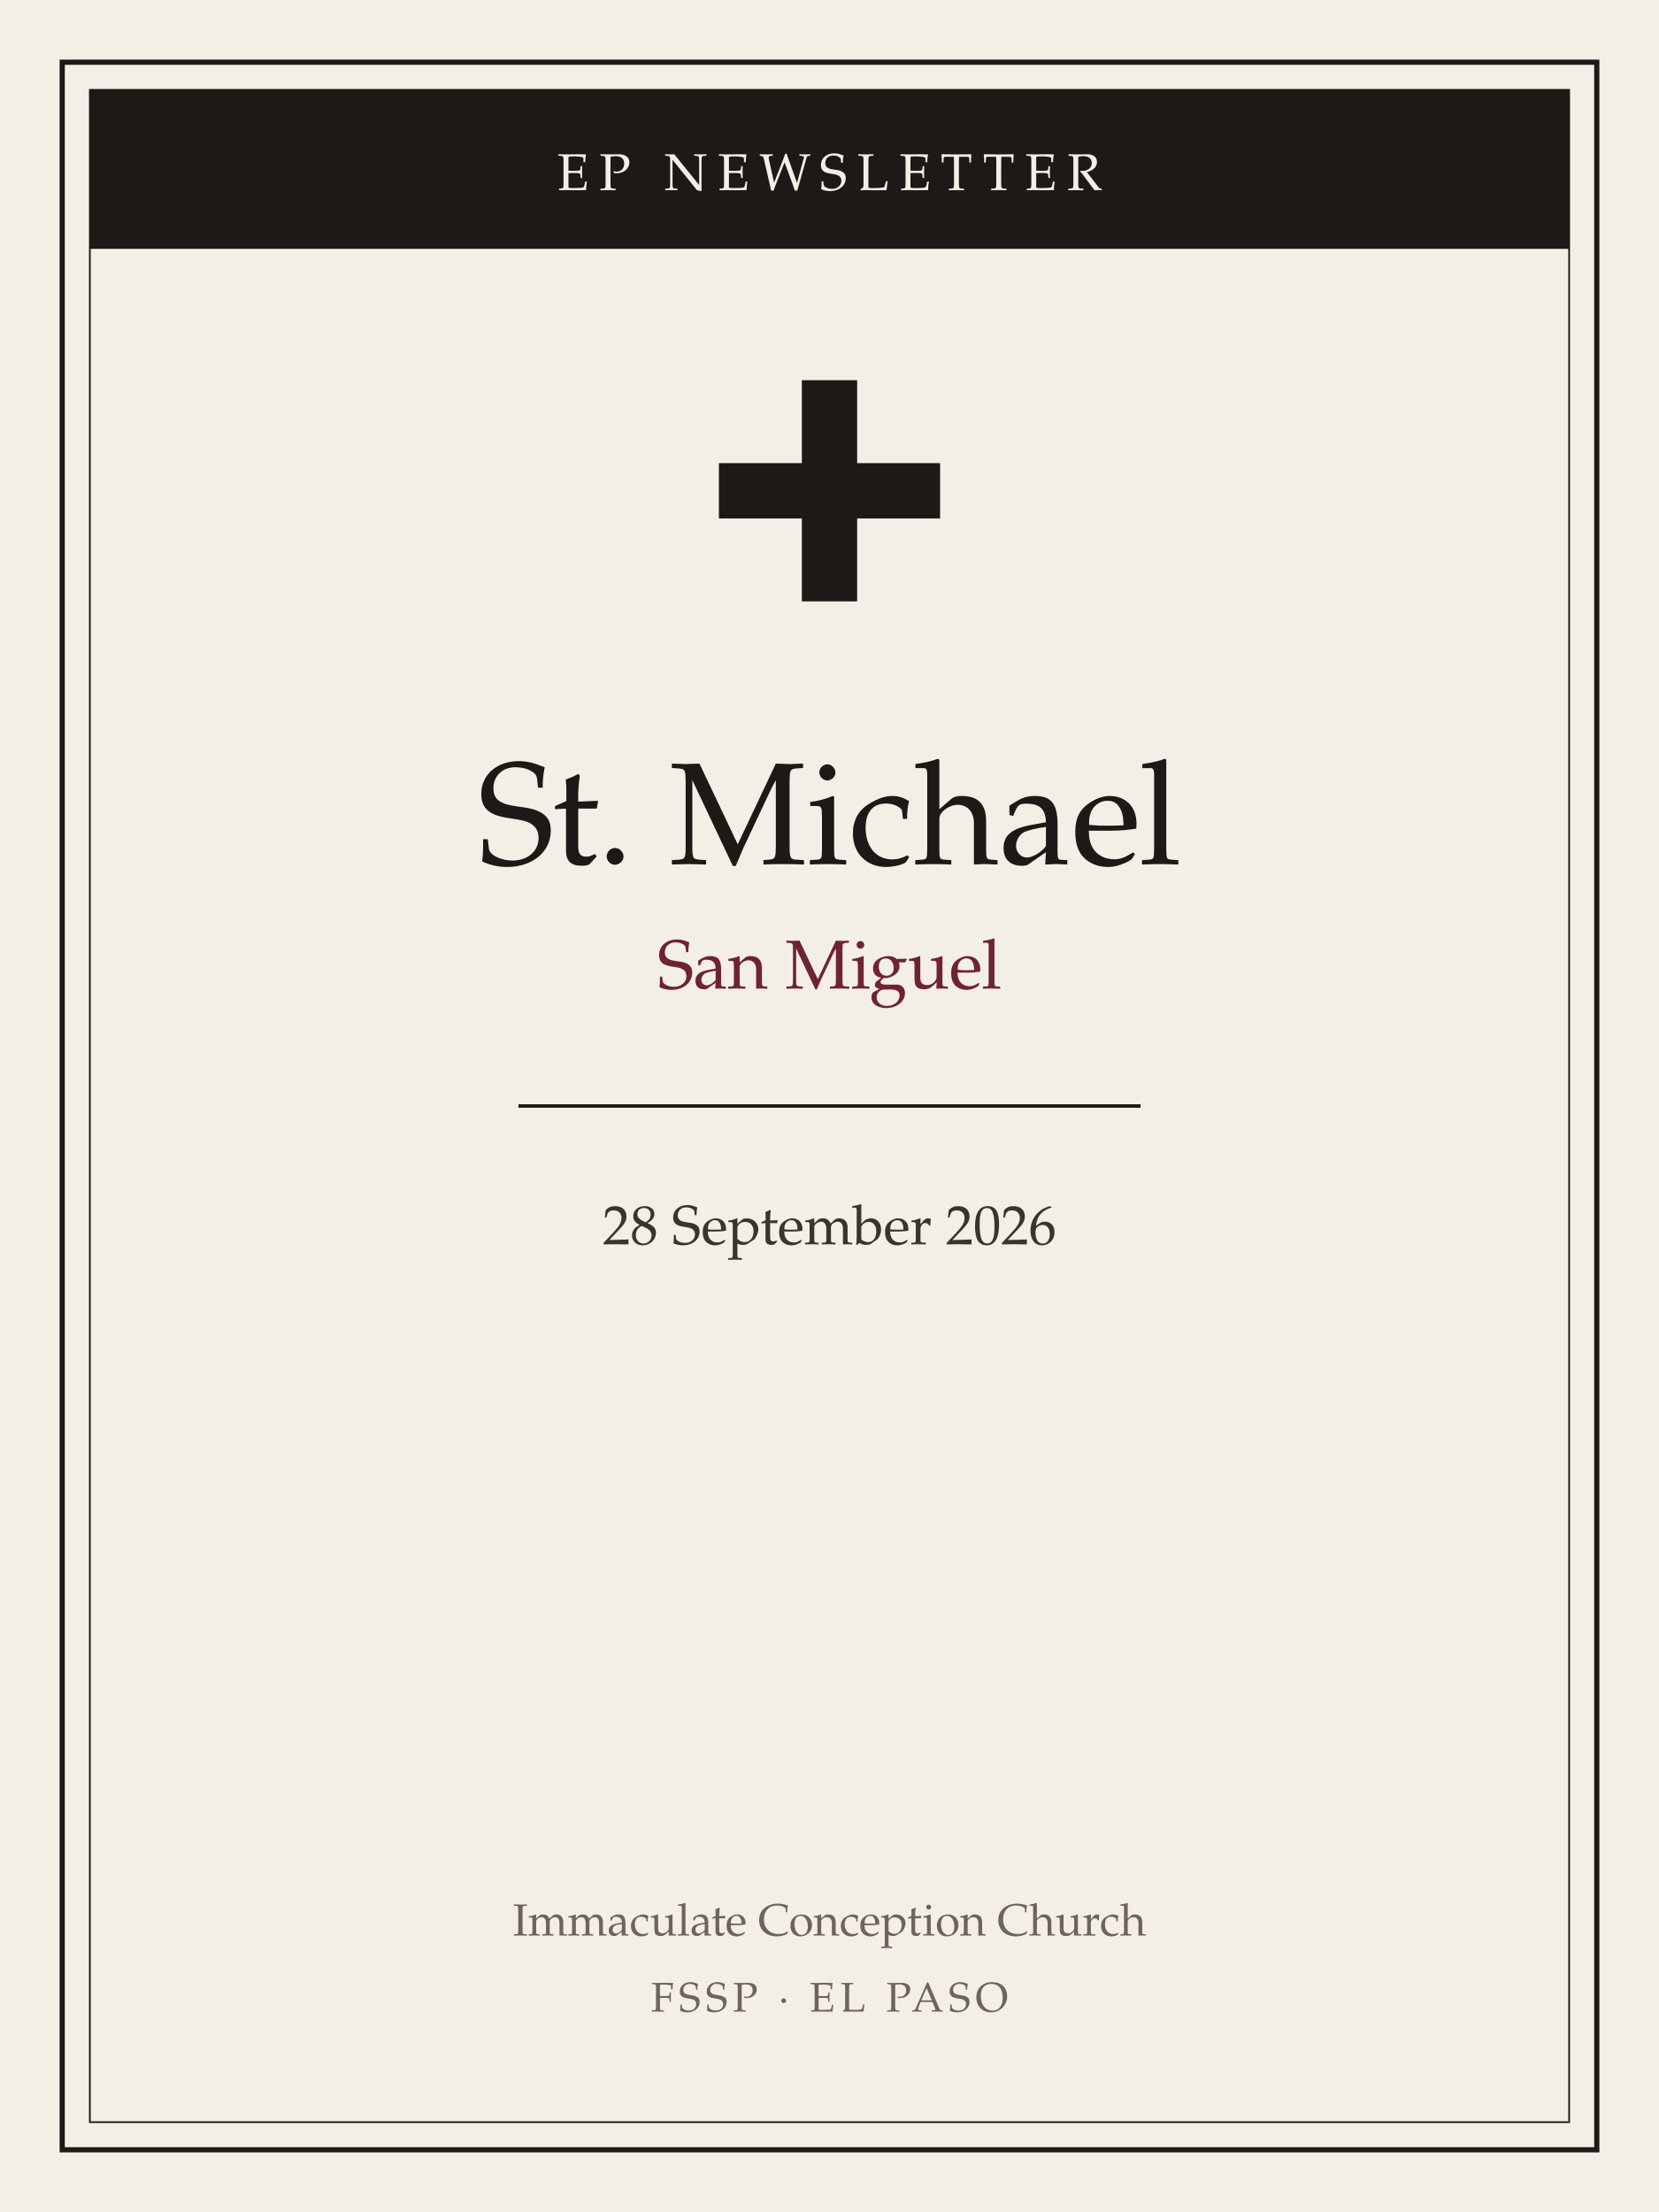
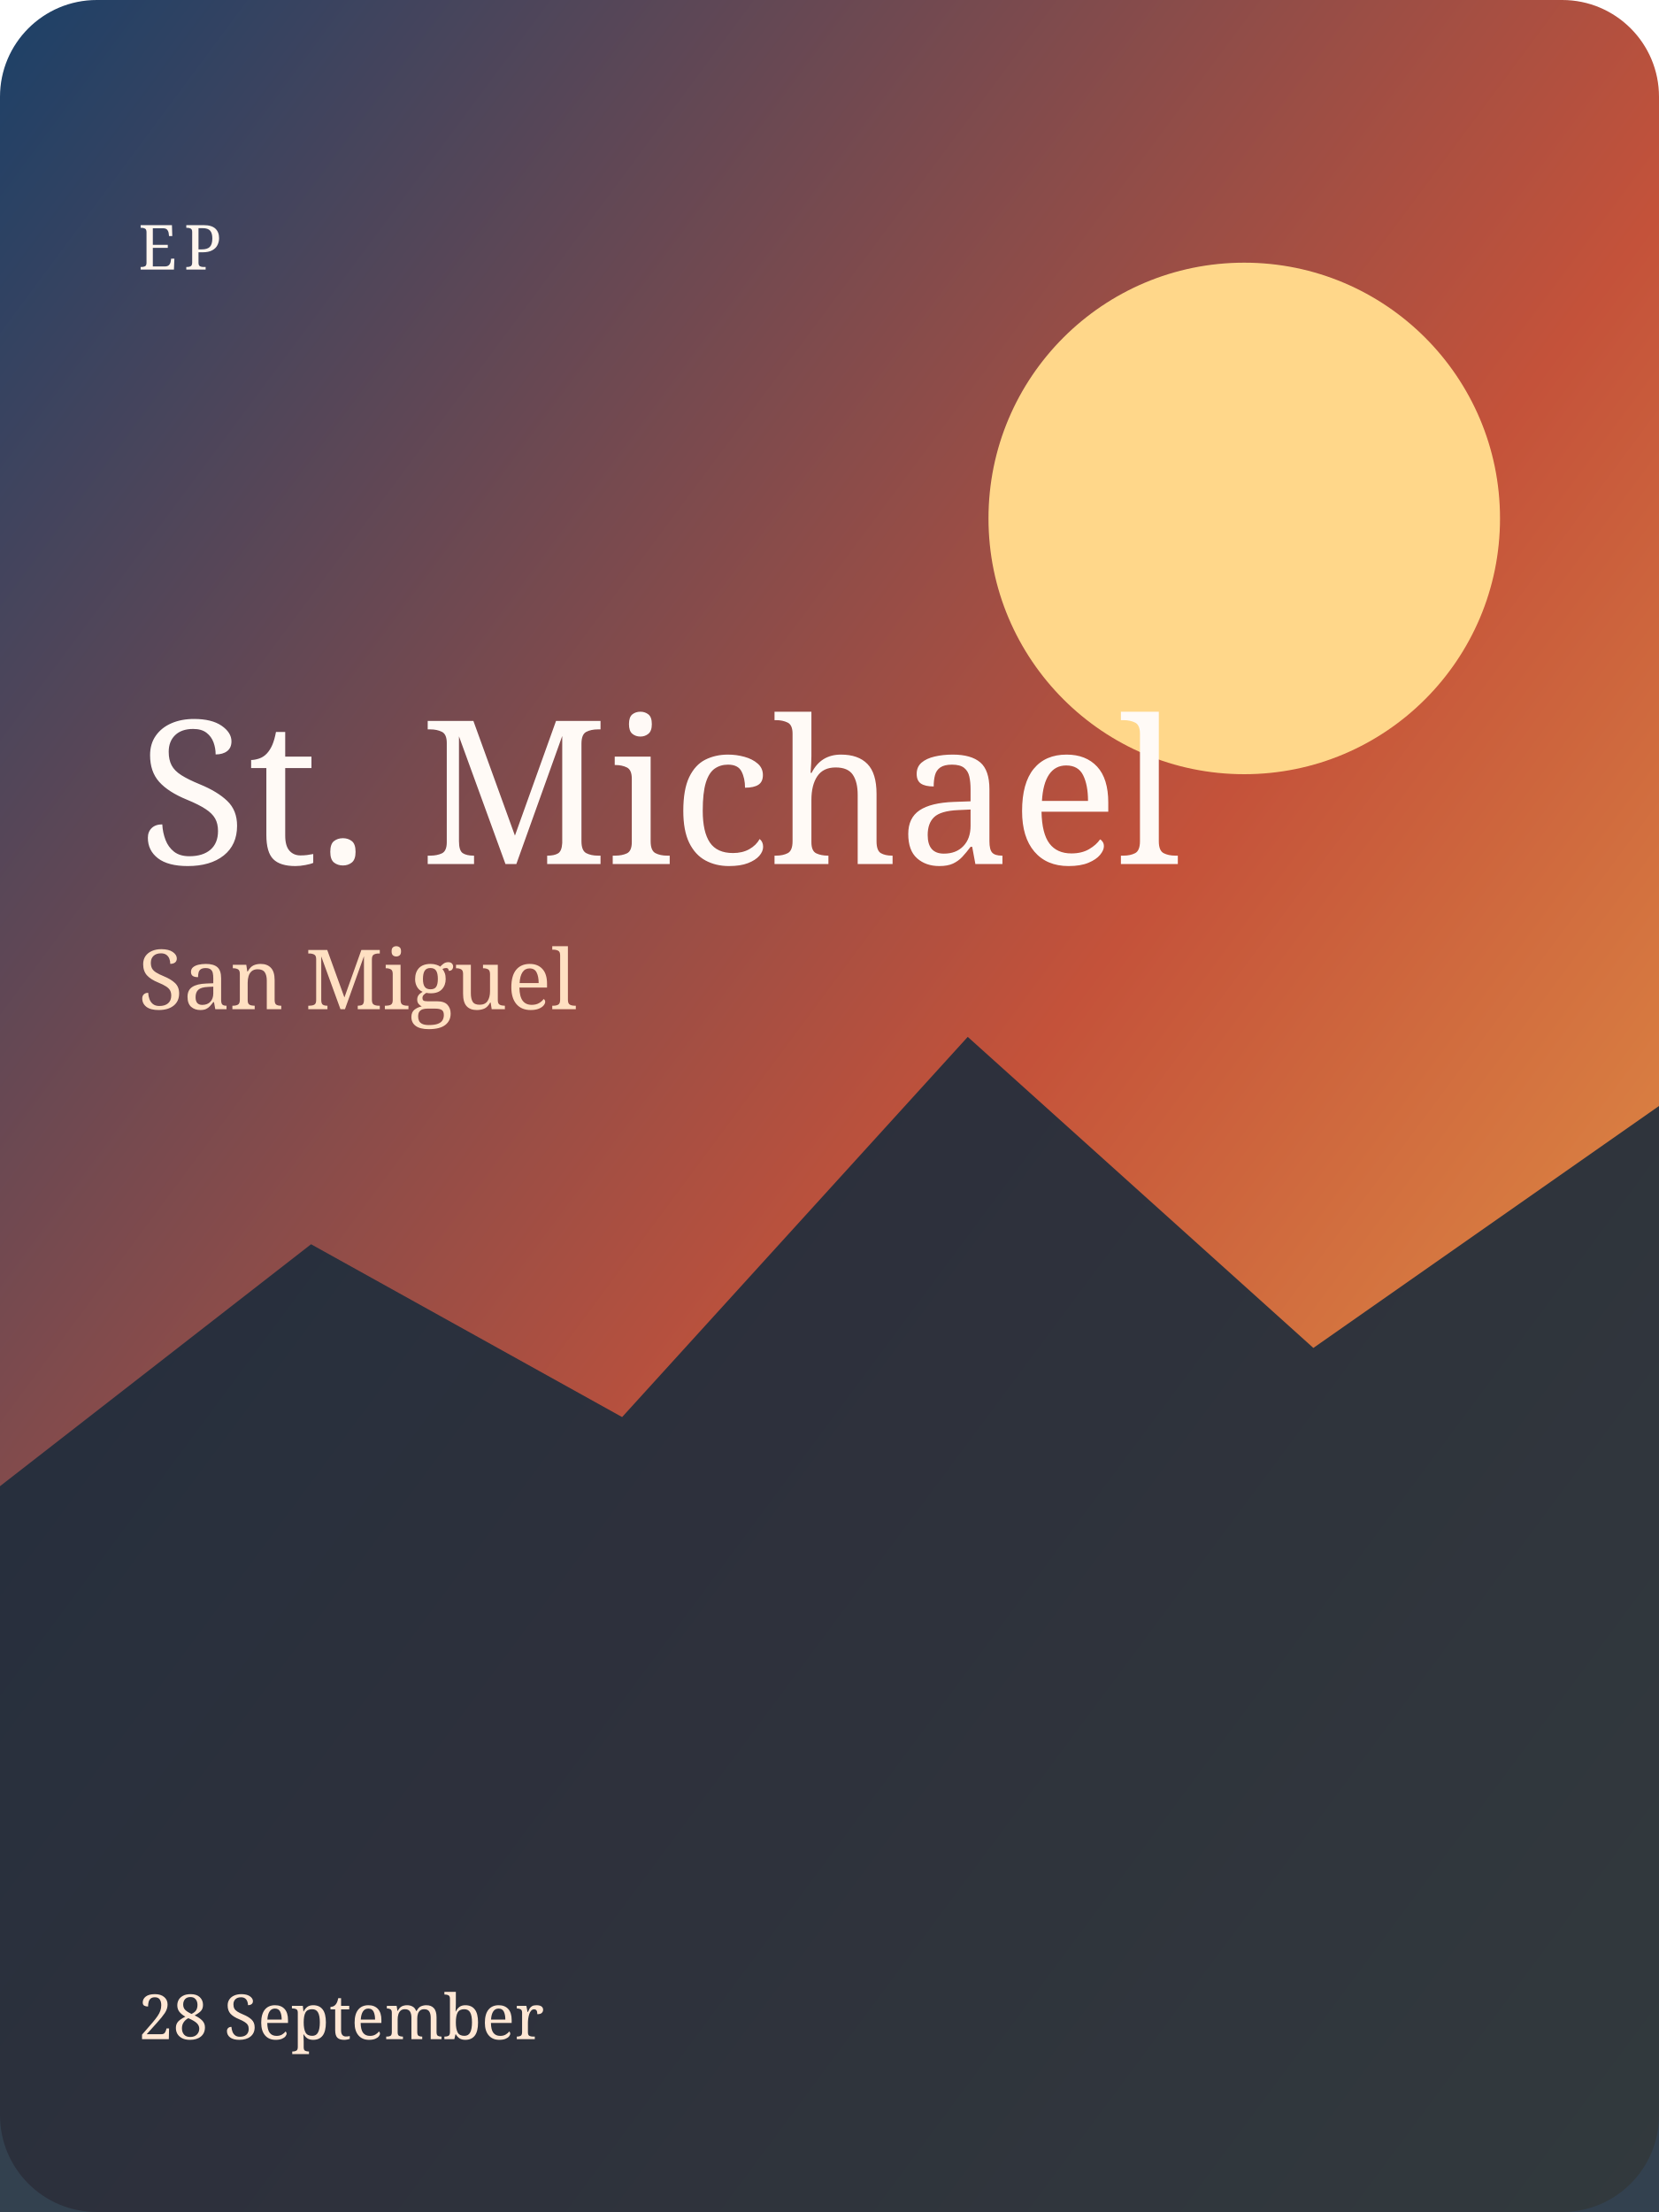
<svg xmlns="http://www.w3.org/2000/svg" width="480" height="640" viewBox="0 0 480 640">
-   <rect width="480" height="640" fill="#f4efe6" />
-   <rect x="18" y="18" width="444" height="604" fill="none" stroke="#1c1916" stroke-width="1.5" />
-   <rect x="26" y="26" width="428" height="588" fill="none" stroke="#1c1916" stroke-width="0.5" />
-   <rect x="26" y="26" width="428" height="46" fill="#1c1916" />
-   <text x="240" y="55" text-anchor="middle" font-family="Palatino, Georgia, serif" font-size="15" letter-spacing="3" fill="#f4efe6">EP NEWSLETTER</text>
-   <rect x="232" y="110" width="16" height="64" fill="#1c1916" />
-   <rect x="208" y="134" width="64" height="16" fill="#1c1916" />
-   <text x="240" y="250" text-anchor="middle" font-family="Palatino, Georgia, serif" font-size="42" fill="#1c1916">St. Michael</text>
-   <text x="240" y="286" text-anchor="middle" font-family="Palatino, Georgia, serif" font-size="20" fill="#6e2430">San Miguel</text>
-   <line x1="150" y1="320" x2="330" y2="320" stroke="#1c1916" stroke-width="1" />
-   <text x="240" y="360" text-anchor="middle" font-family="Palatino, Georgia, serif" font-size="16" fill="#3a342e">28 September 2026</text>
-   <text x="240" y="560" text-anchor="middle" font-family="Palatino, Georgia, serif" font-size="13" fill="#6d655c">Immaculate Conception Church</text>
-   <text x="240" y="582" text-anchor="middle" font-family="Palatino, Georgia, serif" font-size="12" letter-spacing="1.5" fill="#6d655c">FSSP · EL PASO</text>
+   <defs>
+     <linearGradient id="sky" x1="0" y1="0" x2="1" y2="1">
+       <stop offset="0%" stop-color="#1b4068" />
+       <stop offset="55%" stop-color="#c4523a" />
+       <stop offset="100%" stop-color="#f2b34a" />
+     </linearGradient>
+   </defs>
+   <rect width="480" height="640" rx="28" fill="url(#sky)" />
+   <circle cx="360" cy="150" r="74" fill="#ffd78a" />
+   <path d="M0 430 L90 360 L180 410 L280 300 L380 390 L480 320 L480 640 L0 640 Z" fill="#1d2c3c" opacity="0.9" />
+   <text x="40" y="78" font-family="Georgia, serif" font-size="18" fill="#fff6ee" letter-spacing="2">EP</text>
+   <text x="40" y="250" font-family="Georgia, serif" font-size="58" fill="#fffaf6">St. Michael</text>
+   <text x="40" y="292" font-family="Georgia, serif" font-size="24" fill="#ffe0c2">San Miguel</text>
+   <text x="40" y="590" font-family="Georgia, serif" font-size="18" fill="#ffe7d4">28 September</text>
</svg>
